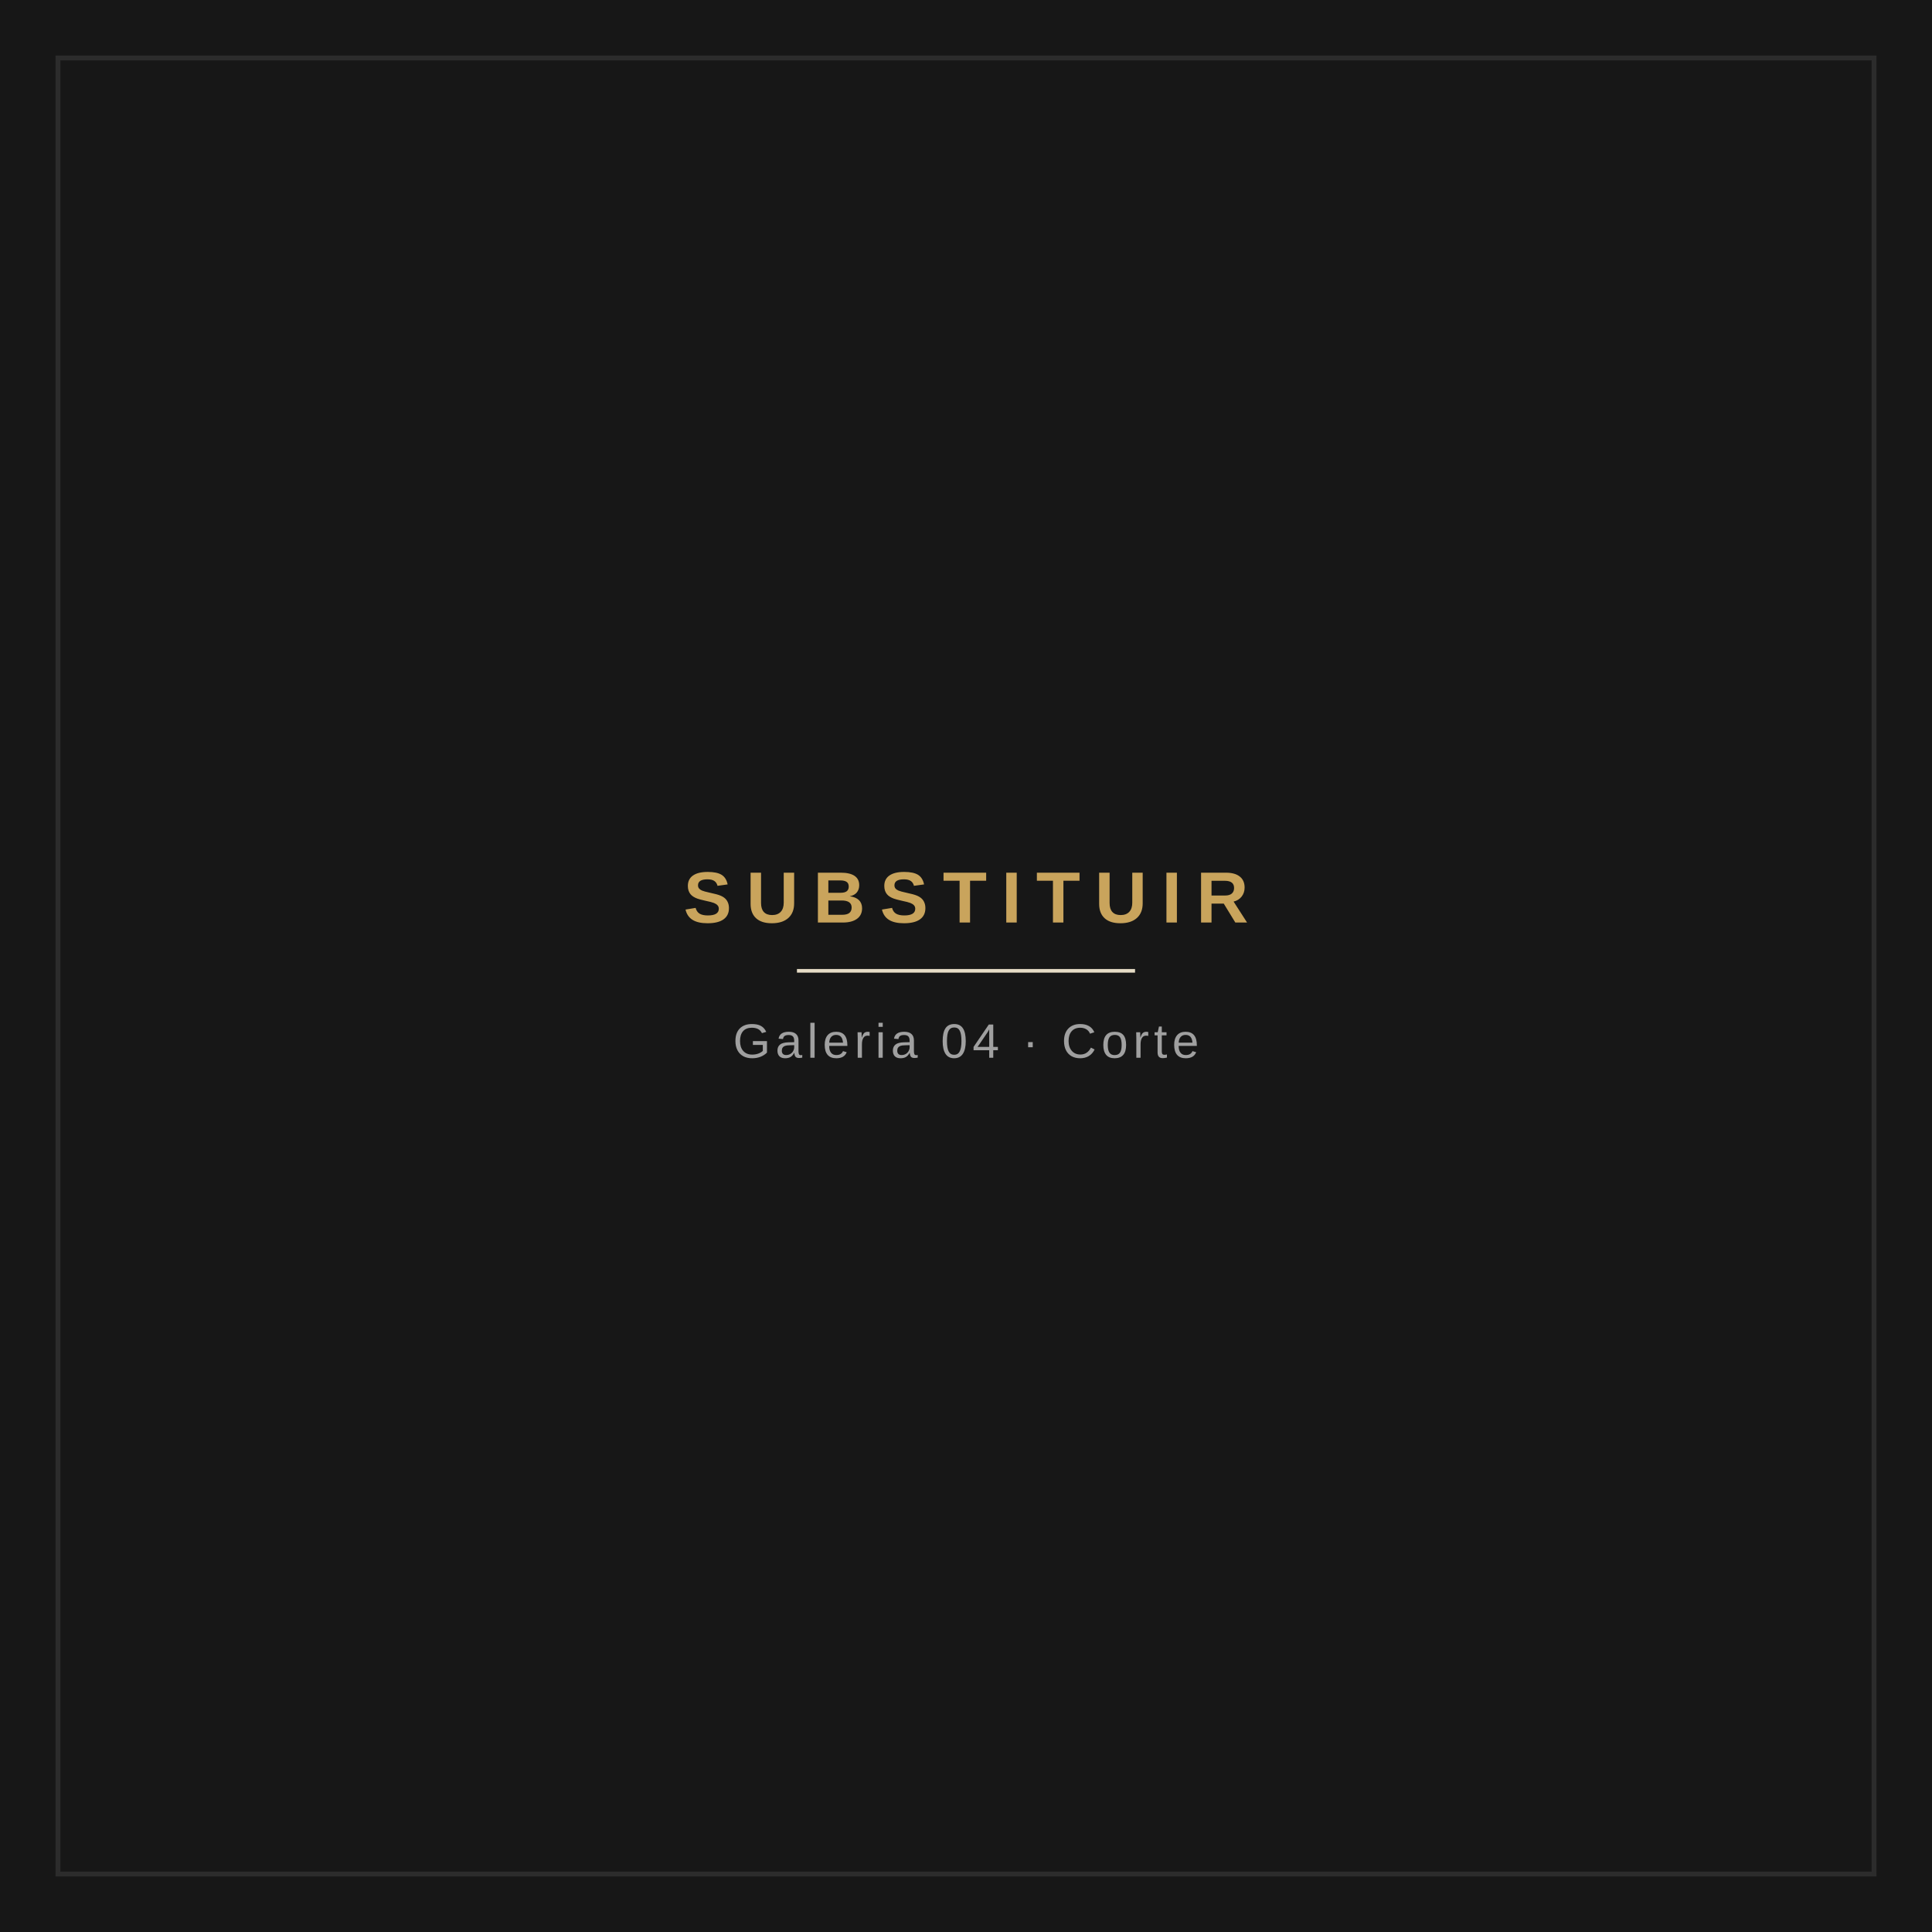
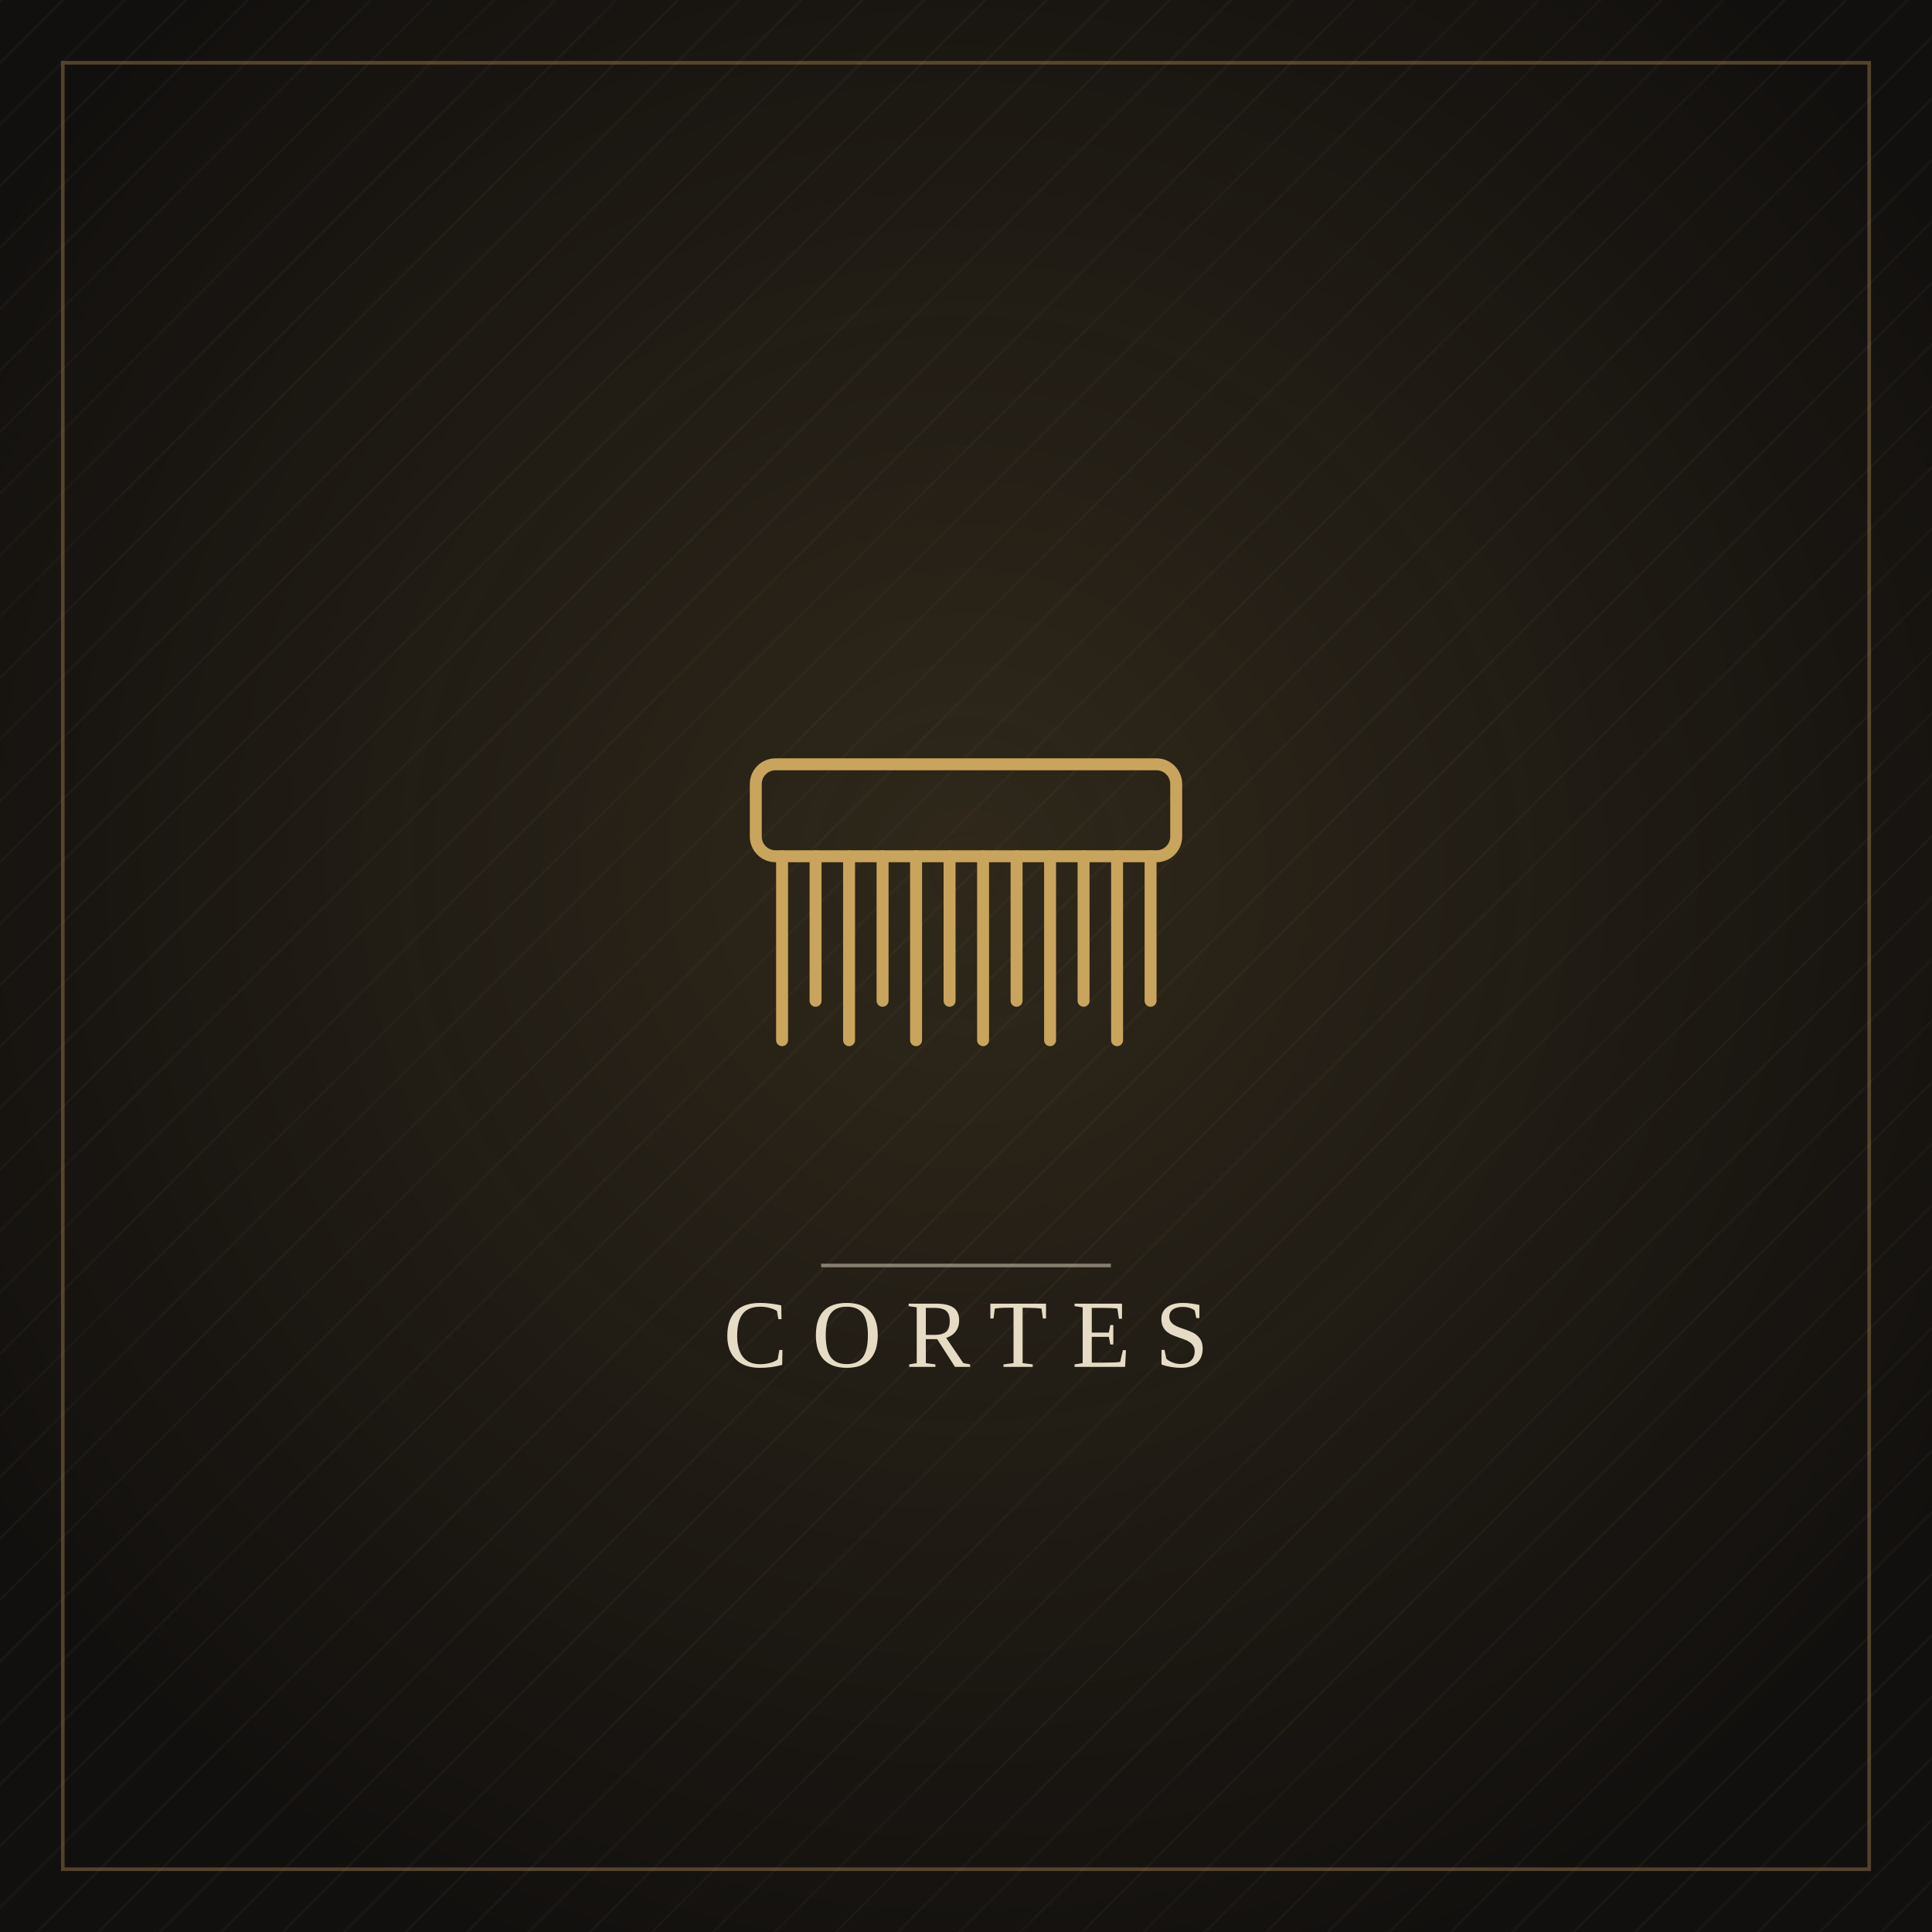
<svg xmlns="http://www.w3.org/2000/svg" width="800" height="800" viewBox="0 0 800 800">
-   <rect width="800" height="800" fill="#171717" />
-   <rect x="24" y="24" width="752" height="752" fill="none" stroke="#2C2C2C" stroke-width="2" />
-   <line x1="330" y1="402" x2="470" y2="402" stroke="#E6DCC6" stroke-width="1.5" />
-   <text x="400" y="382" fill="#C9A45C" font-family="Arial, Helvetica, sans-serif" font-size="30" font-weight="700" letter-spacing="6" text-anchor="middle">SUBSTITUIR</text>
-   <text x="400" y="438" fill="#A0A0A0" font-family="Arial, Helvetica, sans-serif" font-size="20" letter-spacing="2" text-anchor="middle">Galeria 04 · Corte</text>
+   <defs>
+     <pattern id="linhas" width="18" height="18" patternUnits="userSpaceOnUse" patternTransform="rotate(45)">
+       <line x1="0" y1="0" x2="0" y2="18" stroke="#E6DCC6" stroke-opacity=".035" stroke-width="2" />
+     </pattern>
+     <radialGradient id="brilho" cx="50%" cy="45%" r="60%">
+       <stop offset="0" stop-color="#C9A45C" stop-opacity=".16" />
+       <stop offset="1" stop-color="#C9A45C" stop-opacity="0" />
+     </radialGradient>
+   </defs>
+   <rect width="800" height="800" fill="#12100E" />
+   <rect width="800" height="800" fill="url(#linhas)" />
+   <rect width="800" height="800" fill="url(#brilho)" />
+   <rect x="26" y="26" width="748" height="748" fill="none" stroke="#C9A45C" stroke-opacity=".35" stroke-width="1.5" />
+   <g transform="translate(264.0 224.0) scale(2.720)" fill="none" stroke="#C9A45C" stroke-width="1.82" stroke-linecap="round" stroke-linejoin="round">
+     <rect x="18" y="34" width="64" height="14" rx="3" />
+     <path d="M22 48 V76" />
+     <path d="M27.1 48 V70" />
+     <path d="M32.2 48 V76" />
+     <path d="M37.3 48 V70" />
+     <path d="M42.4 48 V76" />
+     <path d="M47.5 48 V70" />
+     <path d="M52.6 48 V76" />
+     <path d="M57.7 48 V70" />
+     <path d="M62.8 48 V76" />
+     <path d="M67.9 48 V70" />
+     <path d="M73 48 V76" />
+     <path d="M78.1 48 V70" />
+   </g>
+   <line x1="340" y1="524" x2="460" y2="524" stroke="#E6DCC6" stroke-opacity=".5" stroke-width="1.5" />
+   <text x="400" y="566" fill="#E6DCC6" font-family="Georgia, 'Times New Roman', serif" font-size="40" letter-spacing="10" text-anchor="middle">CORTES</text>
</svg>
